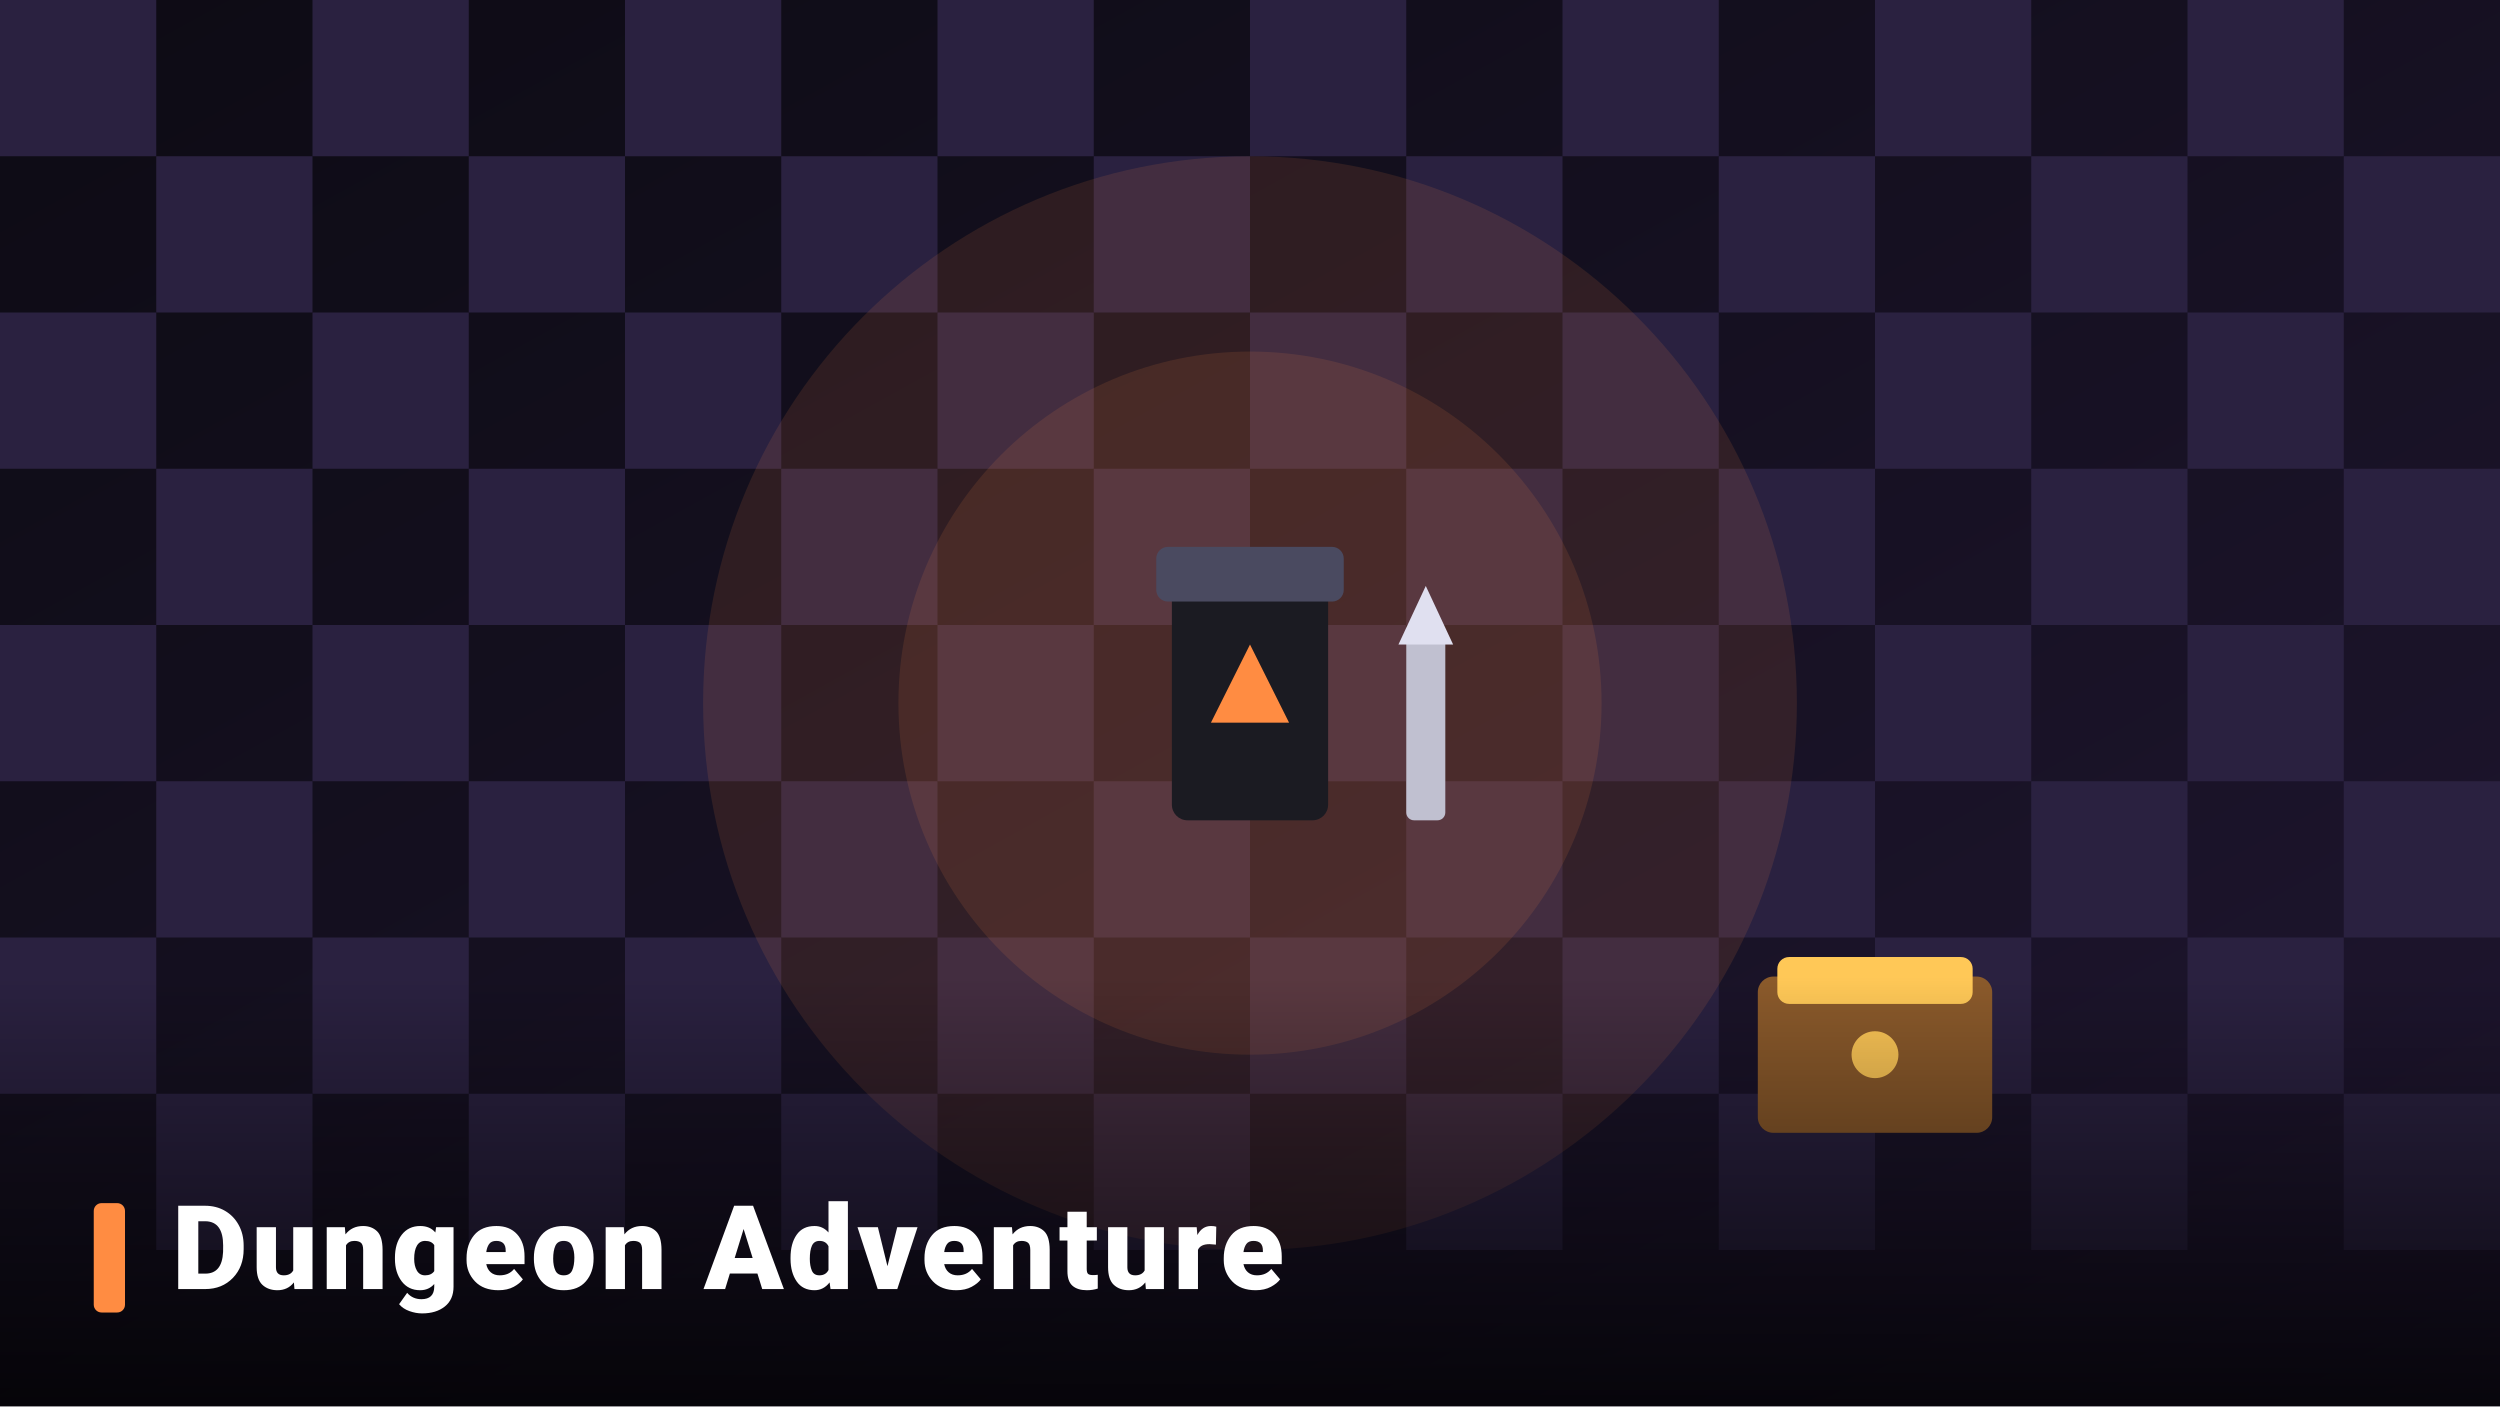
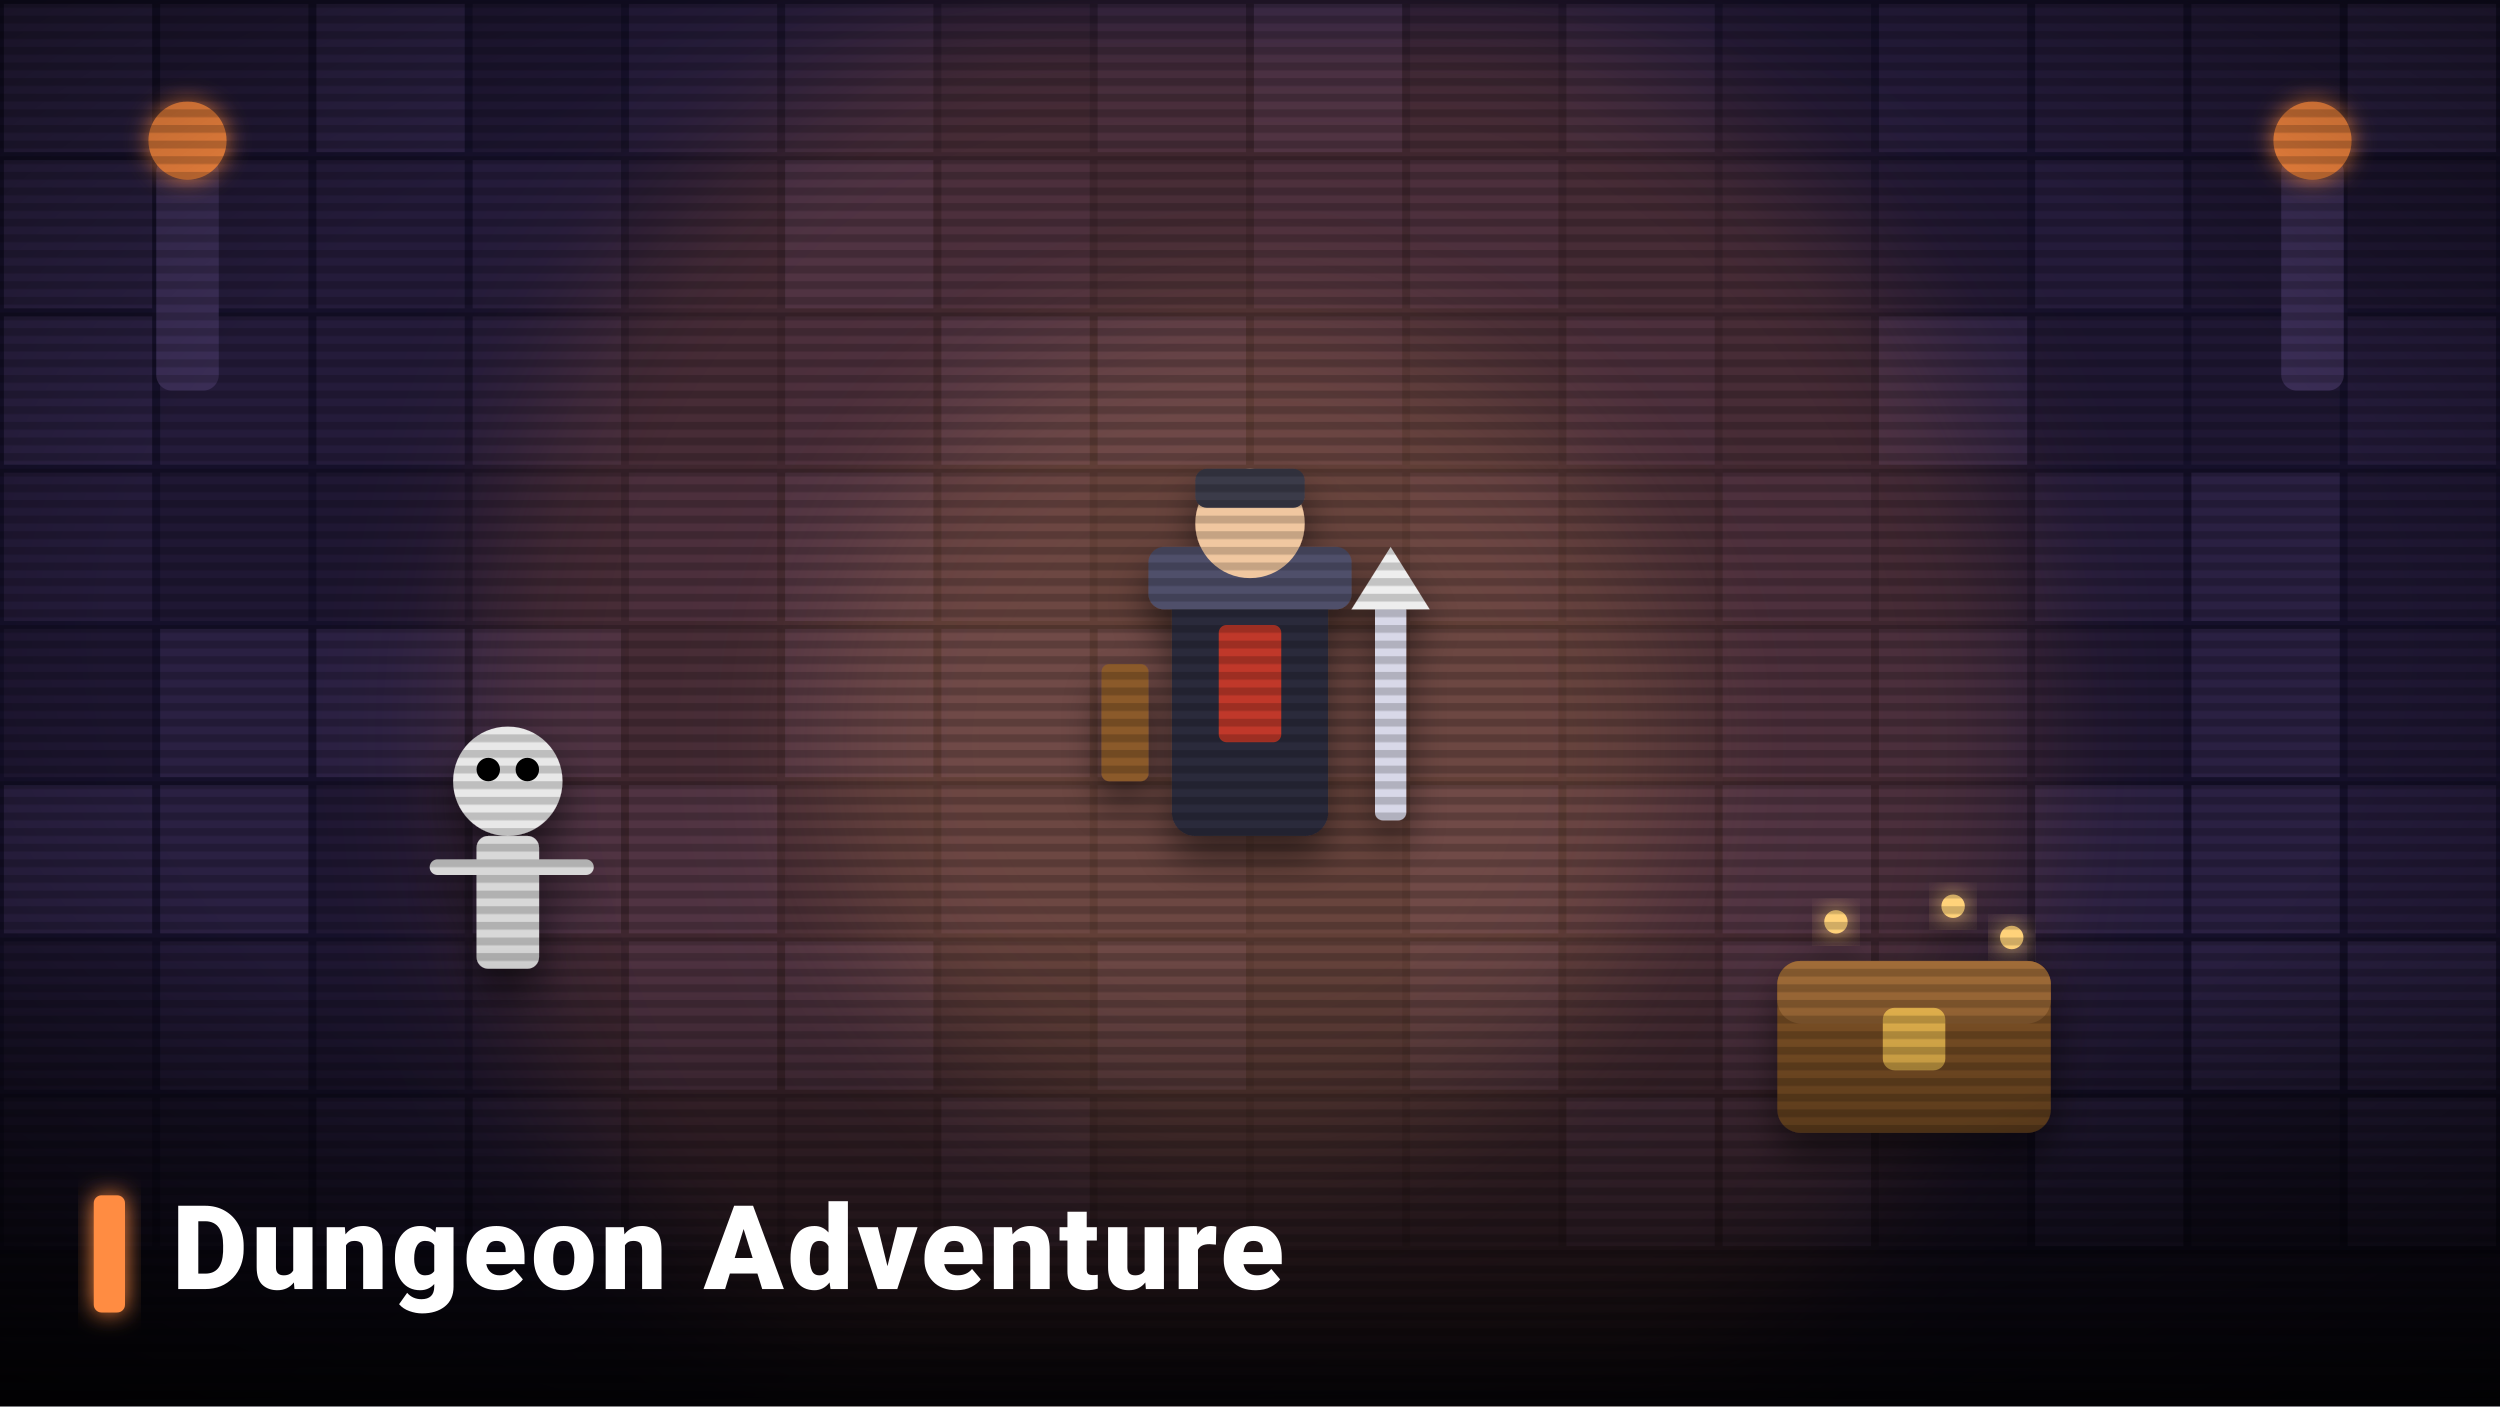
<svg xmlns="http://www.w3.org/2000/svg" viewBox="0 0 640 360" width="640" height="360" role="img" aria-label="Dungeon Adventure">
  <defs>
    <linearGradient id="bg" x1="0" y1="0" x2="1" y2="1">
-       <stop offset="0" stop-color="#0d0b14" />
-       <stop offset="1" stop-color="#1f1630" />
+       <stop offset="0" stop-color="#120d1f" />
+       <stop offset="1" stop-color="#1f1733" />
    </linearGradient>
    <linearGradient id="fade" x1="0" y1="0" x2="0" y2="1">
      <stop offset="0" stop-color="#000" stop-opacity="0" />
-       <stop offset="1" stop-color="#000" stop-opacity=".75" />
+       <stop offset="1" stop-color="#000" stop-opacity=".85" />
    </linearGradient>
+     <radialGradient id="vig" cx=".5" cy=".45" r=".75">
+       <stop offset=".6" stop-color="#000" stop-opacity="0" />
+       <stop offset="1" stop-color="#000" stop-opacity=".55" />
+     </radialGradient>
+     <pattern id="scan" width="4" height="4" patternUnits="userSpaceOnUse">
+       <rect width="4" height="2" fill="#000" />
+     </pattern>
+     <filter id="glow" x="-50%" y="-50%" width="200%" height="200%">
+       <feGaussianBlur stdDeviation="3" result="b" />
+       <feMerge>
+         <feMergeNode in="b" />
+         <feMergeNode in="SourceGraphic" />
+       </feMerge>
+     </filter>
+     <filter id="soft" x="-50%" y="-50%" width="200%" height="200%">
+       <feGaussianBlur stdDeviation="18" />
+     </filter>
+     <filter id="shadow" x="-20%" y="-20%" width="140%" height="140%">
+       <feDropShadow dx="0" dy="6" stdDeviation="5" flood-color="#000" flood-opacity=".5" />
+     </filter>
  </defs>
  <rect width="640" height="360" fill="url(#bg)" />
-   <rect x="0" y="0" width="40" height="40" fill="#2a2140" rx="0" opacity="1" />
-   <rect x="0" y="80" width="40" height="40" fill="#2a2140" rx="0" opacity="1" />
-   <rect x="0" y="160" width="40" height="40" fill="#2a2140" rx="0" opacity="1" />
-   <rect x="0" y="240" width="40" height="40" fill="#2a2140" rx="0" opacity="1" />
-   <rect x="80" y="0" width="40" height="40" fill="#2a2140" rx="0" opacity="1" />
-   <rect x="80" y="80" width="40" height="40" fill="#2a2140" rx="0" opacity="1" />
-   <rect x="80" y="160" width="40" height="40" fill="#2a2140" rx="0" opacity="1" />
-   <rect x="80" y="240" width="40" height="40" fill="#2a2140" rx="0" opacity="1" />
-   <rect x="160" y="0" width="40" height="40" fill="#2a2140" rx="0" opacity="1" />
-   <rect x="160" y="80" width="40" height="40" fill="#2a2140" rx="0" opacity="1" />
-   <rect x="160" y="160" width="40" height="40" fill="#2a2140" rx="0" opacity="1" />
-   <rect x="160" y="240" width="40" height="40" fill="#2a2140" rx="0" opacity="1" />
-   <rect x="240" y="0" width="40" height="40" fill="#2a2140" rx="0" opacity="1" />
-   <rect x="240" y="80" width="40" height="40" fill="#2a2140" rx="0" opacity="1" />
-   <rect x="240" y="160" width="40" height="40" fill="#2a2140" rx="0" opacity="1" />
-   <rect x="240" y="240" width="40" height="40" fill="#2a2140" rx="0" opacity="1" />
-   <rect x="320" y="0" width="40" height="40" fill="#2a2140" rx="0" opacity="1" />
-   <rect x="320" y="80" width="40" height="40" fill="#2a2140" rx="0" opacity="1" />
-   <rect x="320" y="160" width="40" height="40" fill="#2a2140" rx="0" opacity="1" />
-   <rect x="320" y="240" width="40" height="40" fill="#2a2140" rx="0" opacity="1" />
-   <rect x="400" y="0" width="40" height="40" fill="#2a2140" rx="0" opacity="1" />
-   <rect x="400" y="80" width="40" height="40" fill="#2a2140" rx="0" opacity="1" />
-   <rect x="400" y="160" width="40" height="40" fill="#2a2140" rx="0" opacity="1" />
-   <rect x="400" y="240" width="40" height="40" fill="#2a2140" rx="0" opacity="1" />
-   <rect x="480" y="0" width="40" height="40" fill="#2a2140" rx="0" opacity="1" />
-   <rect x="480" y="80" width="40" height="40" fill="#2a2140" rx="0" opacity="1" />
-   <rect x="480" y="160" width="40" height="40" fill="#2a2140" rx="0" opacity="1" />
-   <rect x="480" y="240" width="40" height="40" fill="#2a2140" rx="0" opacity="1" />
-   <rect x="560" y="0" width="40" height="40" fill="#2a2140" rx="0" opacity="1" />
-   <rect x="560" y="80" width="40" height="40" fill="#2a2140" rx="0" opacity="1" />
-   <rect x="560" y="160" width="40" height="40" fill="#2a2140" rx="0" opacity="1" />
-   <rect x="560" y="240" width="40" height="40" fill="#2a2140" rx="0" opacity="1" />
-   <rect x="40" y="40" width="40" height="40" fill="#2a2140" rx="0" opacity="1" />
-   <rect x="40" y="120" width="40" height="40" fill="#2a2140" rx="0" opacity="1" />
-   <rect x="40" y="200" width="40" height="40" fill="#2a2140" rx="0" opacity="1" />
-   <rect x="40" y="280" width="40" height="40" fill="#2a2140" rx="0" opacity="1" />
-   <rect x="120" y="40" width="40" height="40" fill="#2a2140" rx="0" opacity="1" />
-   <rect x="120" y="120" width="40" height="40" fill="#2a2140" rx="0" opacity="1" />
-   <rect x="120" y="200" width="40" height="40" fill="#2a2140" rx="0" opacity="1" />
-   <rect x="120" y="280" width="40" height="40" fill="#2a2140" rx="0" opacity="1" />
-   <rect x="200" y="40" width="40" height="40" fill="#2a2140" rx="0" opacity="1" />
-   <rect x="200" y="120" width="40" height="40" fill="#2a2140" rx="0" opacity="1" />
-   <rect x="200" y="200" width="40" height="40" fill="#2a2140" rx="0" opacity="1" />
-   <rect x="200" y="280" width="40" height="40" fill="#2a2140" rx="0" opacity="1" />
-   <rect x="280" y="40" width="40" height="40" fill="#2a2140" rx="0" opacity="1" />
-   <rect x="280" y="120" width="40" height="40" fill="#2a2140" rx="0" opacity="1" />
-   <rect x="280" y="200" width="40" height="40" fill="#2a2140" rx="0" opacity="1" />
-   <rect x="280" y="280" width="40" height="40" fill="#2a2140" rx="0" opacity="1" />
-   <rect x="360" y="40" width="40" height="40" fill="#2a2140" rx="0" opacity="1" />
-   <rect x="360" y="120" width="40" height="40" fill="#2a2140" rx="0" opacity="1" />
-   <rect x="360" y="200" width="40" height="40" fill="#2a2140" rx="0" opacity="1" />
-   <rect x="360" y="280" width="40" height="40" fill="#2a2140" rx="0" opacity="1" />
-   <rect x="440" y="40" width="40" height="40" fill="#2a2140" rx="0" opacity="1" />
-   <rect x="440" y="120" width="40" height="40" fill="#2a2140" rx="0" opacity="1" />
-   <rect x="440" y="200" width="40" height="40" fill="#2a2140" rx="0" opacity="1" />
-   <rect x="440" y="280" width="40" height="40" fill="#2a2140" rx="0" opacity="1" />
-   <rect x="520" y="40" width="40" height="40" fill="#2a2140" rx="0" opacity="1" />
-   <rect x="520" y="120" width="40" height="40" fill="#2a2140" rx="0" opacity="1" />
-   <rect x="520" y="200" width="40" height="40" fill="#2a2140" rx="0" opacity="1" />
-   <rect x="520" y="280" width="40" height="40" fill="#2a2140" rx="0" opacity="1" />
-   <rect x="600" y="40" width="40" height="40" fill="#2a2140" rx="0" opacity="1" />
-   <rect x="600" y="120" width="40" height="40" fill="#2a2140" rx="0" opacity="1" />
-   <rect x="600" y="200" width="40" height="40" fill="#2a2140" rx="0" opacity="1" />
-   <rect x="600" y="280" width="40" height="40" fill="#2a2140" rx="0" opacity="1" />
-   <circle cx="320" cy="180" r="140" fill="#ff8c42" opacity="0.12" />
-   <circle cx="320" cy="180" r="90" fill="#ff8c42" opacity="0.12" />
-   <rect x="300" y="150" width="40" height="60" fill="#1b1b22" rx="4" opacity="1" />
-   <rect x="296" y="140" width="48" height="14" fill="#4a4a60" rx="3" opacity="1" />
-   <polygon points="320,165 330,185 310,185" fill="#ff8c42" opacity="1" />
-   <rect x="360" y="160" width="10" height="50" fill="#c0c0d0" rx="2" opacity="1" />
-   <polygon points="365,150 372,165 358,165" fill="#e0e0f0" opacity="1" />
-   <rect x="450" y="250" width="60" height="40" fill="#8b5a2b" rx="4" opacity="1" />
-   <rect x="455" y="245" width="50" height="12" fill="#ffc857" rx="3" opacity="1" />
-   <circle cx="480" cy="270" r="6" fill="#ffc857" opacity="1" />
-   <rect x="0" y="250" width="640" height="110" fill="url(#fade)" />
-   <rect x="24" y="308" width="8" height="28" fill="#ff8c42" rx="2" />
+   <rect x="0" y="0" width="40" height="40" fill="#2a2042" rx="0" opacity="1" />
+   <rect x="0" y="0" width="40" height="40" fill="none" rx="0" opacity="1" stroke="#15102a" stroke-width="2" />
+   <rect x="40" y="0" width="40" height="40" fill="#241b3a" rx="0" opacity="1" />
+   <rect x="40" y="0" width="40" height="40" fill="none" rx="0" opacity="1" stroke="#15102a" stroke-width="2" />
+   <rect x="80" y="0" width="40" height="40" fill="#2a2042" rx="0" opacity="1" />
+   <rect x="80" y="0" width="40" height="40" fill="none" rx="0" opacity="1" stroke="#15102a" stroke-width="2" />
+   <rect x="120" y="0" width="40" height="40" fill="#1f1733" rx="0" opacity="1" />
+   <rect x="120" y="0" width="40" height="40" fill="none" rx="0" opacity="1" stroke="#15102a" stroke-width="2" />
+   <rect x="160" y="0" width="40" height="40" fill="#241b3a" rx="0" opacity="1" />
+   <rect x="160" y="0" width="40" height="40" fill="none" rx="0" opacity="1" stroke="#15102a" stroke-width="2" />
+   <rect x="200" y="0" width="40" height="40" fill="#241b3a" rx="0" opacity="1" />
+   <rect x="200" y="0" width="40" height="40" fill="none" rx="0" opacity="1" stroke="#15102a" stroke-width="2" />
+   <rect x="240" y="0" width="40" height="40" fill="#1f1733" rx="0" opacity="1" />
+   <rect x="240" y="0" width="40" height="40" fill="none" rx="0" opacity="1" stroke="#15102a" stroke-width="2" />
+   <rect x="280" y="0" width="40" height="40" fill="#241b3a" rx="0" opacity="1" />
+   <rect x="280" y="0" width="40" height="40" fill="none" rx="0" opacity="1" stroke="#15102a" stroke-width="2" />
+   <rect x="320" y="0" width="40" height="40" fill="#2a2042" rx="0" opacity="1" />
+   <rect x="320" y="0" width="40" height="40" fill="none" rx="0" opacity="1" stroke="#15102a" stroke-width="2" />
+   <rect x="360" y="0" width="40" height="40" fill="#1f1733" rx="0" opacity="1" />
+   <rect x="360" y="0" width="40" height="40" fill="none" rx="0" opacity="1" stroke="#15102a" stroke-width="2" />
+   <rect x="400" y="0" width="40" height="40" fill="#241b3a" rx="0" opacity="1" />
+   <rect x="400" y="0" width="40" height="40" fill="none" rx="0" opacity="1" stroke="#15102a" stroke-width="2" />
+   <rect x="440" y="0" width="40" height="40" fill="#1f1733" rx="0" opacity="1" />
+   <rect x="440" y="0" width="40" height="40" fill="none" rx="0" opacity="1" stroke="#15102a" stroke-width="2" />
+   <rect x="480" y="0" width="40" height="40" fill="#241b3a" rx="0" opacity="1" />
+   <rect x="480" y="0" width="40" height="40" fill="none" rx="0" opacity="1" stroke="#15102a" stroke-width="2" />
+   <rect x="520" y="0" width="40" height="40" fill="#241b3a" rx="0" opacity="1" />
+   <rect x="520" y="0" width="40" height="40" fill="none" rx="0" opacity="1" stroke="#15102a" stroke-width="2" />
+   <rect x="560" y="0" width="40" height="40" fill="#241b3a" rx="0" opacity="1" />
+   <rect x="560" y="0" width="40" height="40" fill="none" rx="0" opacity="1" stroke="#15102a" stroke-width="2" />
+   <rect x="600" y="0" width="40" height="40" fill="#2a2042" rx="0" opacity="1" />
+   <rect x="600" y="0" width="40" height="40" fill="none" rx="0" opacity="1" stroke="#15102a" stroke-width="2" />
+   <rect x="0" y="40" width="40" height="40" fill="#2a2042" rx="0" opacity="1" />
+   <rect x="0" y="40" width="40" height="40" fill="none" rx="0" opacity="1" stroke="#15102a" stroke-width="2" />
+   <rect x="40" y="40" width="40" height="40" fill="#241b3a" rx="0" opacity="1" />
+   <rect x="40" y="40" width="40" height="40" fill="none" rx="0" opacity="1" stroke="#15102a" stroke-width="2" />
+   <rect x="80" y="40" width="40" height="40" fill="#241b3a" rx="0" opacity="1" />
+   <rect x="80" y="40" width="40" height="40" fill="none" rx="0" opacity="1" stroke="#15102a" stroke-width="2" />
+   <rect x="120" y="40" width="40" height="40" fill="#241b3a" rx="0" opacity="1" />
+   <rect x="120" y="40" width="40" height="40" fill="none" rx="0" opacity="1" stroke="#15102a" stroke-width="2" />
+   <rect x="160" y="40" width="40" height="40" fill="#1f1733" rx="0" opacity="1" />
+   <rect x="160" y="40" width="40" height="40" fill="none" rx="0" opacity="1" stroke="#15102a" stroke-width="2" />
+   <rect x="200" y="40" width="40" height="40" fill="#2a2042" rx="0" opacity="1" />
+   <rect x="200" y="40" width="40" height="40" fill="none" rx="0" opacity="1" stroke="#15102a" stroke-width="2" />
+   <rect x="240" y="40" width="40" height="40" fill="#241b3a" rx="0" opacity="1" />
+   <rect x="240" y="40" width="40" height="40" fill="none" rx="0" opacity="1" stroke="#15102a" stroke-width="2" />
+   <rect x="280" y="40" width="40" height="40" fill="#1f1733" rx="0" opacity="1" />
+   <rect x="280" y="40" width="40" height="40" fill="none" rx="0" opacity="1" stroke="#15102a" stroke-width="2" />
+   <rect x="320" y="40" width="40" height="40" fill="#241b3a" rx="0" opacity="1" />
+   <rect x="320" y="40" width="40" height="40" fill="none" rx="0" opacity="1" stroke="#15102a" stroke-width="2" />
+   <rect x="360" y="40" width="40" height="40" fill="#241b3a" rx="0" opacity="1" />
+   <rect x="360" y="40" width="40" height="40" fill="none" rx="0" opacity="1" stroke="#15102a" stroke-width="2" />
+   <rect x="400" y="40" width="40" height="40" fill="#1f1733" rx="0" opacity="1" />
+   <rect x="400" y="40" width="40" height="40" fill="none" rx="0" opacity="1" stroke="#15102a" stroke-width="2" />
+   <rect x="440" y="40" width="40" height="40" fill="#1f1733" rx="0" opacity="1" />
+   <rect x="440" y="40" width="40" height="40" fill="none" rx="0" opacity="1" stroke="#15102a" stroke-width="2" />
+   <rect x="480" y="40" width="40" height="40" fill="#1f1733" rx="0" opacity="1" />
+   <rect x="480" y="40" width="40" height="40" fill="none" rx="0" opacity="1" stroke="#15102a" stroke-width="2" />
+   <rect x="520" y="40" width="40" height="40" fill="#241b3a" rx="0" opacity="1" />
+   <rect x="520" y="40" width="40" height="40" fill="none" rx="0" opacity="1" stroke="#15102a" stroke-width="2" />
+   <rect x="560" y="40" width="40" height="40" fill="#1f1733" rx="0" opacity="1" />
+   <rect x="560" y="40" width="40" height="40" fill="none" rx="0" opacity="1" stroke="#15102a" stroke-width="2" />
+   <rect x="600" y="40" width="40" height="40" fill="#1f1733" rx="0" opacity="1" />
+   <rect x="600" y="40" width="40" height="40" fill="none" rx="0" opacity="1" stroke="#15102a" stroke-width="2" />
+   <rect x="0" y="80" width="40" height="40" fill="#2a2042" rx="0" opacity="1" />
+   <rect x="0" y="80" width="40" height="40" fill="none" rx="0" opacity="1" stroke="#15102a" stroke-width="2" />
+   <rect x="40" y="80" width="40" height="40" fill="#241b3a" rx="0" opacity="1" />
+   <rect x="40" y="80" width="40" height="40" fill="none" rx="0" opacity="1" stroke="#15102a" stroke-width="2" />
+   <rect x="80" y="80" width="40" height="40" fill="#241b3a" rx="0" opacity="1" />
+   <rect x="80" y="80" width="40" height="40" fill="none" rx="0" opacity="1" stroke="#15102a" stroke-width="2" />
+   <rect x="120" y="80" width="40" height="40" fill="#241b3a" rx="0" opacity="1" />
+   <rect x="120" y="80" width="40" height="40" fill="none" rx="0" opacity="1" stroke="#15102a" stroke-width="2" />
+   <rect x="160" y="80" width="40" height="40" fill="#1f1733" rx="0" opacity="1" />
+   <rect x="160" y="80" width="40" height="40" fill="none" rx="0" opacity="1" stroke="#15102a" stroke-width="2" />
+   <rect x="200" y="80" width="40" height="40" fill="#241b3a" rx="0" opacity="1" />
+   <rect x="200" y="80" width="40" height="40" fill="none" rx="0" opacity="1" stroke="#15102a" stroke-width="2" />
+   <rect x="240" y="80" width="40" height="40" fill="#2a2042" rx="0" opacity="1" />
+   <rect x="240" y="80" width="40" height="40" fill="none" rx="0" opacity="1" stroke="#15102a" stroke-width="2" />
+   <rect x="280" y="80" width="40" height="40" fill="#2a2042" rx="0" opacity="1" />
+   <rect x="280" y="80" width="40" height="40" fill="none" rx="0" opacity="1" stroke="#15102a" stroke-width="2" />
+   <rect x="320" y="80" width="40" height="40" fill="#241b3a" rx="0" opacity="1" />
+   <rect x="320" y="80" width="40" height="40" fill="none" rx="0" opacity="1" stroke="#15102a" stroke-width="2" />
+   <rect x="360" y="80" width="40" height="40" fill="#1f1733" rx="0" opacity="1" />
+   <rect x="360" y="80" width="40" height="40" fill="none" rx="0" opacity="1" stroke="#15102a" stroke-width="2" />
+   <rect x="400" y="80" width="40" height="40" fill="#241b3a" rx="0" opacity="1" />
+   <rect x="400" y="80" width="40" height="40" fill="none" rx="0" opacity="1" stroke="#15102a" stroke-width="2" />
+   <rect x="440" y="80" width="40" height="40" fill="#1f1733" rx="0" opacity="1" />
+   <rect x="440" y="80" width="40" height="40" fill="none" rx="0" opacity="1" stroke="#15102a" stroke-width="2" />
+   <rect x="480" y="80" width="40" height="40" fill="#2a2042" rx="0" opacity="1" />
+   <rect x="480" y="80" width="40" height="40" fill="none" rx="0" opacity="1" stroke="#15102a" stroke-width="2" />
+   <rect x="520" y="80" width="40" height="40" fill="#1f1733" rx="0" opacity="1" />
+   <rect x="520" y="80" width="40" height="40" fill="none" rx="0" opacity="1" stroke="#15102a" stroke-width="2" />
+   <rect x="560" y="80" width="40" height="40" fill="#1f1733" rx="0" opacity="1" />
+   <rect x="560" y="80" width="40" height="40" fill="none" rx="0" opacity="1" stroke="#15102a" stroke-width="2" />
+   <rect x="600" y="80" width="40" height="40" fill="#241b3a" rx="0" opacity="1" />
+   <rect x="600" y="80" width="40" height="40" fill="none" rx="0" opacity="1" stroke="#15102a" stroke-width="2" />
+   <rect x="0" y="120" width="40" height="40" fill="#241b3a" rx="0" opacity="1" />
+   <rect x="0" y="120" width="40" height="40" fill="none" rx="0" opacity="1" stroke="#15102a" stroke-width="2" />
+   <rect x="40" y="120" width="40" height="40" fill="#1f1733" rx="0" opacity="1" />
+   <rect x="40" y="120" width="40" height="40" fill="none" rx="0" opacity="1" stroke="#15102a" stroke-width="2" />
+   <rect x="80" y="120" width="40" height="40" fill="#1f1733" rx="0" opacity="1" />
+   <rect x="80" y="120" width="40" height="40" fill="none" rx="0" opacity="1" stroke="#15102a" stroke-width="2" />
+   <rect x="120" y="120" width="40" height="40" fill="#1f1733" rx="0" opacity="1" />
+   <rect x="120" y="120" width="40" height="40" fill="none" rx="0" opacity="1" stroke="#15102a" stroke-width="2" />
+   <rect x="160" y="120" width="40" height="40" fill="#241b3a" rx="0" opacity="1" />
+   <rect x="160" y="120" width="40" height="40" fill="none" rx="0" opacity="1" stroke="#15102a" stroke-width="2" />
+   <rect x="200" y="120" width="40" height="40" fill="#2a2042" rx="0" opacity="1" />
+   <rect x="200" y="120" width="40" height="40" fill="none" rx="0" opacity="1" stroke="#15102a" stroke-width="2" />
+   <rect x="240" y="120" width="40" height="40" fill="#241b3a" rx="0" opacity="1" />
+   <rect x="240" y="120" width="40" height="40" fill="none" rx="0" opacity="1" stroke="#15102a" stroke-width="2" />
+   <rect x="280" y="120" width="40" height="40" fill="#1f1733" rx="0" opacity="1" />
+   <rect x="280" y="120" width="40" height="40" fill="none" rx="0" opacity="1" stroke="#15102a" stroke-width="2" />
+   <rect x="320" y="120" width="40" height="40" fill="#1f1733" rx="0" opacity="1" />
+   <rect x="320" y="120" width="40" height="40" fill="none" rx="0" opacity="1" stroke="#15102a" stroke-width="2" />
+   <rect x="360" y="120" width="40" height="40" fill="#241b3a" rx="0" opacity="1" />
+   <rect x="360" y="120" width="40" height="40" fill="none" rx="0" opacity="1" stroke="#15102a" stroke-width="2" />
+   <rect x="400" y="120" width="40" height="40" fill="#1f1733" rx="0" opacity="1" />
+   <rect x="400" y="120" width="40" height="40" fill="none" rx="0" opacity="1" stroke="#15102a" stroke-width="2" />
+   <rect x="440" y="120" width="40" height="40" fill="#241b3a" rx="0" opacity="1" />
+   <rect x="440" y="120" width="40" height="40" fill="none" rx="0" opacity="1" stroke="#15102a" stroke-width="2" />
+   <rect x="480" y="120" width="40" height="40" fill="#1f1733" rx="0" opacity="1" />
+   <rect x="480" y="120" width="40" height="40" fill="none" rx="0" opacity="1" stroke="#15102a" stroke-width="2" />
+   <rect x="520" y="120" width="40" height="40" fill="#241b3a" rx="0" opacity="1" />
+   <rect x="520" y="120" width="40" height="40" fill="none" rx="0" opacity="1" stroke="#15102a" stroke-width="2" />
+   <rect x="560" y="120" width="40" height="40" fill="#2a2042" rx="0" opacity="1" />
+   <rect x="560" y="120" width="40" height="40" fill="none" rx="0" opacity="1" stroke="#15102a" stroke-width="2" />
+   <rect x="600" y="120" width="40" height="40" fill="#1f1733" rx="0" opacity="1" />
+   <rect x="600" y="120" width="40" height="40" fill="none" rx="0" opacity="1" stroke="#15102a" stroke-width="2" />
+   <rect x="0" y="160" width="40" height="40" fill="#1f1733" rx="0" opacity="1" />
+   <rect x="0" y="160" width="40" height="40" fill="none" rx="0" opacity="1" stroke="#15102a" stroke-width="2" />
+   <rect x="40" y="160" width="40" height="40" fill="#2a2042" rx="0" opacity="1" />
+   <rect x="40" y="160" width="40" height="40" fill="none" rx="0" opacity="1" stroke="#15102a" stroke-width="2" />
+   <rect x="80" y="160" width="40" height="40" fill="#2a2042" rx="0" opacity="1" />
+   <rect x="80" y="160" width="40" height="40" fill="none" rx="0" opacity="1" stroke="#15102a" stroke-width="2" />
+   <rect x="120" y="160" width="40" height="40" fill="#2a2042" rx="0" opacity="1" />
+   <rect x="120" y="160" width="40" height="40" fill="none" rx="0" opacity="1" stroke="#15102a" stroke-width="2" />
+   <rect x="160" y="160" width="40" height="40" fill="#1f1733" rx="0" opacity="1" />
+   <rect x="160" y="160" width="40" height="40" fill="none" rx="0" opacity="1" stroke="#15102a" stroke-width="2" />
+   <rect x="200" y="160" width="40" height="40" fill="#2a2042" rx="0" opacity="1" />
+   <rect x="200" y="160" width="40" height="40" fill="none" rx="0" opacity="1" stroke="#15102a" stroke-width="2" />
+   <rect x="240" y="160" width="40" height="40" fill="#2a2042" rx="0" opacity="1" />
+   <rect x="240" y="160" width="40" height="40" fill="none" rx="0" opacity="1" stroke="#15102a" stroke-width="2" />
+   <rect x="280" y="160" width="40" height="40" fill="#2a2042" rx="0" opacity="1" />
+   <rect x="280" y="160" width="40" height="40" fill="none" rx="0" opacity="1" stroke="#15102a" stroke-width="2" />
+   <rect x="320" y="160" width="40" height="40" fill="#241b3a" rx="0" opacity="1" />
+   <rect x="320" y="160" width="40" height="40" fill="none" rx="0" opacity="1" stroke="#15102a" stroke-width="2" />
+   <rect x="360" y="160" width="40" height="40" fill="#241b3a" rx="0" opacity="1" />
+   <rect x="360" y="160" width="40" height="40" fill="none" rx="0" opacity="1" stroke="#15102a" stroke-width="2" />
+   <rect x="400" y="160" width="40" height="40" fill="#1f1733" rx="0" opacity="1" />
+   <rect x="400" y="160" width="40" height="40" fill="none" rx="0" opacity="1" stroke="#15102a" stroke-width="2" />
+   <rect x="440" y="160" width="40" height="40" fill="#241b3a" rx="0" opacity="1" />
+   <rect x="440" y="160" width="40" height="40" fill="none" rx="0" opacity="1" stroke="#15102a" stroke-width="2" />
+   <rect x="480" y="160" width="40" height="40" fill="#241b3a" rx="0" opacity="1" />
+   <rect x="480" y="160" width="40" height="40" fill="none" rx="0" opacity="1" stroke="#15102a" stroke-width="2" />
+   <rect x="520" y="160" width="40" height="40" fill="#1f1733" rx="0" opacity="1" />
+   <rect x="520" y="160" width="40" height="40" fill="none" rx="0" opacity="1" stroke="#15102a" stroke-width="2" />
+   <rect x="560" y="160" width="40" height="40" fill="#2a2042" rx="0" opacity="1" />
+   <rect x="560" y="160" width="40" height="40" fill="none" rx="0" opacity="1" stroke="#15102a" stroke-width="2" />
+   <rect x="600" y="160" width="40" height="40" fill="#1f1733" rx="0" opacity="1" />
+   <rect x="600" y="160" width="40" height="40" fill="none" rx="0" opacity="1" stroke="#15102a" stroke-width="2" />
+   <rect x="0" y="200" width="40" height="40" fill="#2a2042" rx="0" opacity="1" />
+   <rect x="0" y="200" width="40" height="40" fill="none" rx="0" opacity="1" stroke="#15102a" stroke-width="2" />
+   <rect x="40" y="200" width="40" height="40" fill="#2a2042" rx="0" opacity="1" />
+   <rect x="40" y="200" width="40" height="40" fill="none" rx="0" opacity="1" stroke="#15102a" stroke-width="2" />
+   <rect x="80" y="200" width="40" height="40" fill="#1f1733" rx="0" opacity="1" />
+   <rect x="80" y="200" width="40" height="40" fill="none" rx="0" opacity="1" stroke="#15102a" stroke-width="2" />
+   <rect x="120" y="200" width="40" height="40" fill="#2a2042" rx="0" opacity="1" />
+   <rect x="120" y="200" width="40" height="40" fill="none" rx="0" opacity="1" stroke="#15102a" stroke-width="2" />
+   <rect x="160" y="200" width="40" height="40" fill="#2a2042" rx="0" opacity="1" />
+   <rect x="160" y="200" width="40" height="40" fill="none" rx="0" opacity="1" stroke="#15102a" stroke-width="2" />
+   <rect x="200" y="200" width="40" height="40" fill="#1f1733" rx="0" opacity="1" />
+   <rect x="200" y="200" width="40" height="40" fill="none" rx="0" opacity="1" stroke="#15102a" stroke-width="2" />
+   <rect x="240" y="200" width="40" height="40" fill="#241b3a" rx="0" opacity="1" />
+   <rect x="240" y="200" width="40" height="40" fill="none" rx="0" opacity="1" stroke="#15102a" stroke-width="2" />
+   <rect x="280" y="200" width="40" height="40" fill="#241b3a" rx="0" opacity="1" />
+   <rect x="280" y="200" width="40" height="40" fill="none" rx="0" opacity="1" stroke="#15102a" stroke-width="2" />
+   <rect x="320" y="200" width="40" height="40" fill="#1f1733" rx="0" opacity="1" />
+   <rect x="320" y="200" width="40" height="40" fill="none" rx="0" opacity="1" stroke="#15102a" stroke-width="2" />
+   <rect x="360" y="200" width="40" height="40" fill="#2a2042" rx="0" opacity="1" />
+   <rect x="360" y="200" width="40" height="40" fill="none" rx="0" opacity="1" stroke="#15102a" stroke-width="2" />
+   <rect x="400" y="200" width="40" height="40" fill="#241b3a" rx="0" opacity="1" />
+   <rect x="400" y="200" width="40" height="40" fill="none" rx="0" opacity="1" stroke="#15102a" stroke-width="2" />
+   <rect x="440" y="200" width="40" height="40" fill="#2a2042" rx="0" opacity="1" />
+   <rect x="440" y="200" width="40" height="40" fill="none" rx="0" opacity="1" stroke="#15102a" stroke-width="2" />
+   <rect x="480" y="200" width="40" height="40" fill="#241b3a" rx="0" opacity="1" />
+   <rect x="480" y="200" width="40" height="40" fill="none" rx="0" opacity="1" stroke="#15102a" stroke-width="2" />
+   <rect x="520" y="200" width="40" height="40" fill="#2a2042" rx="0" opacity="1" />
+   <rect x="520" y="200" width="40" height="40" fill="none" rx="0" opacity="1" stroke="#15102a" stroke-width="2" />
+   <rect x="560" y="200" width="40" height="40" fill="#2a2042" rx="0" opacity="1" />
+   <rect x="560" y="200" width="40" height="40" fill="none" rx="0" opacity="1" stroke="#15102a" stroke-width="2" />
+   <rect x="600" y="200" width="40" height="40" fill="#241b3a" rx="0" opacity="1" />
+   <rect x="600" y="200" width="40" height="40" fill="none" rx="0" opacity="1" stroke="#15102a" stroke-width="2" />
+   <rect x="0" y="240" width="40" height="40" fill="#1f1733" rx="0" opacity="1" />
+   <rect x="0" y="240" width="40" height="40" fill="none" rx="0" opacity="1" stroke="#15102a" stroke-width="2" />
+   <rect x="40" y="240" width="40" height="40" fill="#241b3a" rx="0" opacity="1" />
+   <rect x="40" y="240" width="40" height="40" fill="none" rx="0" opacity="1" stroke="#15102a" stroke-width="2" />
+   <rect x="80" y="240" width="40" height="40" fill="#1f1733" rx="0" opacity="1" />
+   <rect x="80" y="240" width="40" height="40" fill="none" rx="0" opacity="1" stroke="#15102a" stroke-width="2" />
+   <rect x="120" y="240" width="40" height="40" fill="#1f1733" rx="0" opacity="1" />
+   <rect x="120" y="240" width="40" height="40" fill="none" rx="0" opacity="1" stroke="#15102a" stroke-width="2" />
+   <rect x="160" y="240" width="40" height="40" fill="#2a2042" rx="0" opacity="1" />
+   <rect x="160" y="240" width="40" height="40" fill="none" rx="0" opacity="1" stroke="#15102a" stroke-width="2" />
+   <rect x="200" y="240" width="40" height="40" fill="#2a2042" rx="0" opacity="1" />
+   <rect x="200" y="240" width="40" height="40" fill="none" rx="0" opacity="1" stroke="#15102a" stroke-width="2" />
+   <rect x="240" y="240" width="40" height="40" fill="#1f1733" rx="0" opacity="1" />
+   <rect x="240" y="240" width="40" height="40" fill="none" rx="0" opacity="1" stroke="#15102a" stroke-width="2" />
+   <rect x="280" y="240" width="40" height="40" fill="#2a2042" rx="0" opacity="1" />
+   <rect x="280" y="240" width="40" height="40" fill="none" rx="0" opacity="1" stroke="#15102a" stroke-width="2" />
+   <rect x="320" y="240" width="40" height="40" fill="#1f1733" rx="0" opacity="1" />
+   <rect x="320" y="240" width="40" height="40" fill="none" rx="0" opacity="1" stroke="#15102a" stroke-width="2" />
+   <rect x="360" y="240" width="40" height="40" fill="#2a2042" rx="0" opacity="1" />
+   <rect x="360" y="240" width="40" height="40" fill="none" rx="0" opacity="1" stroke="#15102a" stroke-width="2" />
+   <rect x="400" y="240" width="40" height="40" fill="#1f1733" rx="0" opacity="1" />
+   <rect x="400" y="240" width="40" height="40" fill="none" rx="0" opacity="1" stroke="#15102a" stroke-width="2" />
+   <rect x="440" y="240" width="40" height="40" fill="#2a2042" rx="0" opacity="1" />
+   <rect x="440" y="240" width="40" height="40" fill="none" rx="0" opacity="1" stroke="#15102a" stroke-width="2" />
+   <rect x="480" y="240" width="40" height="40" fill="#241b3a" rx="0" opacity="1" />
+   <rect x="480" y="240" width="40" height="40" fill="none" rx="0" opacity="1" stroke="#15102a" stroke-width="2" />
+   <rect x="520" y="240" width="40" height="40" fill="#241b3a" rx="0" opacity="1" />
+   <rect x="520" y="240" width="40" height="40" fill="none" rx="0" opacity="1" stroke="#15102a" stroke-width="2" />
+   <rect x="560" y="240" width="40" height="40" fill="#2a2042" rx="0" opacity="1" />
+   <rect x="560" y="240" width="40" height="40" fill="none" rx="0" opacity="1" stroke="#15102a" stroke-width="2" />
+   <rect x="600" y="240" width="40" height="40" fill="#2a2042" rx="0" opacity="1" />
+   <rect x="600" y="240" width="40" height="40" fill="none" rx="0" opacity="1" stroke="#15102a" stroke-width="2" />
+   <rect x="0" y="280" width="40" height="40" fill="#1f1733" rx="0" opacity="1" />
+   <rect x="0" y="280" width="40" height="40" fill="none" rx="0" opacity="1" stroke="#15102a" stroke-width="2" />
+   <rect x="40" y="280" width="40" height="40" fill="#1f1733" rx="0" opacity="1" />
+   <rect x="40" y="280" width="40" height="40" fill="none" rx="0" opacity="1" stroke="#15102a" stroke-width="2" />
+   <rect x="80" y="280" width="40" height="40" fill="#241b3a" rx="0" opacity="1" />
+   <rect x="80" y="280" width="40" height="40" fill="none" rx="0" opacity="1" stroke="#15102a" stroke-width="2" />
+   <rect x="120" y="280" width="40" height="40" fill="#241b3a" rx="0" opacity="1" />
+   <rect x="120" y="280" width="40" height="40" fill="none" rx="0" opacity="1" stroke="#15102a" stroke-width="2" />
+   <rect x="160" y="280" width="40" height="40" fill="#1f1733" rx="0" opacity="1" />
+   <rect x="160" y="280" width="40" height="40" fill="none" rx="0" opacity="1" stroke="#15102a" stroke-width="2" />
+   <rect x="200" y="280" width="40" height="40" fill="#1f1733" rx="0" opacity="1" />
+   <rect x="200" y="280" width="40" height="40" fill="none" rx="0" opacity="1" stroke="#15102a" stroke-width="2" />
+   <rect x="240" y="280" width="40" height="40" fill="#2a2042" rx="0" opacity="1" />
+   <rect x="240" y="280" width="40" height="40" fill="none" rx="0" opacity="1" stroke="#15102a" stroke-width="2" />
+   <rect x="280" y="280" width="40" height="40" fill="#1f1733" rx="0" opacity="1" />
+   <rect x="280" y="280" width="40" height="40" fill="none" rx="0" opacity="1" stroke="#15102a" stroke-width="2" />
+   <rect x="320" y="280" width="40" height="40" fill="#1f1733" rx="0" opacity="1" />
+   <rect x="320" y="280" width="40" height="40" fill="none" rx="0" opacity="1" stroke="#15102a" stroke-width="2" />
+   <rect x="360" y="280" width="40" height="40" fill="#1f1733" rx="0" opacity="1" />
+   <rect x="360" y="280" width="40" height="40" fill="none" rx="0" opacity="1" stroke="#15102a" stroke-width="2" />
+   <rect x="400" y="280" width="40" height="40" fill="#2a2042" rx="0" opacity="1" />
+   <rect x="400" y="280" width="40" height="40" fill="none" rx="0" opacity="1" stroke="#15102a" stroke-width="2" />
+   <rect x="440" y="280" width="40" height="40" fill="#2a2042" rx="0" opacity="1" />
+   <rect x="440" y="280" width="40" height="40" fill="none" rx="0" opacity="1" stroke="#15102a" stroke-width="2" />
+   <rect x="480" y="280" width="40" height="40" fill="#1f1733" rx="0" opacity="1" />
+   <rect x="480" y="280" width="40" height="40" fill="none" rx="0" opacity="1" stroke="#15102a" stroke-width="2" />
+   <rect x="520" y="280" width="40" height="40" fill="#2a2042" rx="0" opacity="1" />
+   <rect x="520" y="280" width="40" height="40" fill="none" rx="0" opacity="1" stroke="#15102a" stroke-width="2" />
+   <rect x="560" y="280" width="40" height="40" fill="#1f1733" rx="0" opacity="1" />
+   <rect x="560" y="280" width="40" height="40" fill="none" rx="0" opacity="1" stroke="#15102a" stroke-width="2" />
+   <rect x="600" y="280" width="40" height="40" fill="#2a2042" rx="0" opacity="1" />
+   <rect x="600" y="280" width="40" height="40" fill="none" rx="0" opacity="1" stroke="#15102a" stroke-width="2" />
+   <circle cx="320" cy="190" r="200" fill="#ff8c42" opacity="0.18" filter="url(#soft)" />
+   <circle cx="320" cy="190" r="110" fill="#ffb060" opacity="0.18" filter="url(#soft)" />
+   <rect x="40" y="40" width="16" height="60" fill="#3a2d55" rx="4" opacity="1" />
+   <circle cx="48" cy="36" r="10" fill="#ff8c42" opacity="1" filter="url(#glow)" />
+   <rect x="584" y="40" width="16" height="60" fill="#3a2d55" rx="4" opacity="1" />
+   <circle cx="592" cy="36" r="10" fill="#ff8c42" opacity="1" filter="url(#glow)" />
+   <g filter="url(#shadow)">
+     <rect x="300" y="150" width="40" height="64" fill="#2c2c3a" rx="6" opacity="1" />
+     <rect x="294" y="140" width="52" height="16" fill="#50506a" rx="4" opacity="1" />
+     <circle cx="320" cy="134" r="14" fill="#f0c7a0" opacity="1" />
+     <rect x="306" y="120" width="28" height="10" fill="#3a3a4a" rx="3" opacity="1" />
+     <rect x="312" y="160" width="16" height="30" fill="#c0392b" rx="2" opacity="1" />
+     <rect x="352" y="150" width="8" height="60" fill="#d8d8e8" rx="2" opacity="1" />
+     <polygon points="356,140 366,156 346,156" fill="#eee" opacity="1" />
+     <rect x="282" y="170" width="12" height="30" fill="#8b5a2b" rx="2" opacity="1" />
+   </g>
+   <g filter="url(#shadow)">
+     <rect x="455" y="246" width="70" height="44" fill="#8b5a2b" rx="6" opacity="1" />
+     <rect x="455" y="246" width="70" height="16" fill="#a8713a" rx="6" opacity="1" />
+     <rect x="482" y="258" width="16" height="16" fill="#ffc857" rx="3" opacity="1" />
+     <circle cx="470" cy="236" r="3" fill="#ffd27a" opacity="1" filter="url(#glow)" />
+     <circle cx="500" cy="232" r="3" fill="#ffd27a" opacity="1" filter="url(#glow)" />
+     <circle cx="515" cy="240" r="3" fill="#ffd27a" opacity="1" filter="url(#glow)" />
+   </g>
+   <g filter="url(#shadow)">
+     <circle cx="130" cy="200" r="14" fill="#e8e8e8" opacity="1" />
+     <rect x="122" y="214" width="16" height="34" fill="#d8d8d8" rx="3" opacity="1" />
+     <circle cx="125" cy="197" r="3" fill="#000" opacity="1" />
+     <circle cx="135" cy="197" r="3" fill="#000" opacity="1" />
+     <line x1="112" y1="222" x2="150" y2="222" stroke="#d8d8d8" stroke-width="4" stroke-linecap="round" opacity="1" />
+   </g>
+   <rect width="640" height="360" fill="url(#scan)" opacity=".18" />
+   <rect width="640" height="360" fill="url(#vig)" />
+   <rect x="0" y="240" width="640" height="120" fill="url(#fade)" />
+   <rect x="24" y="306" width="8" height="30" fill="#ff8c42" rx="2" filter="url(#glow)" />
  <text x="44" y="330" font-family="ui-sans-serif,system-ui,Segoe UI,Roboto,Helvetica,Arial" font-size="30" font-weight="800" fill="#fff" letter-spacing="1">Dungeon Adventure</text>
</svg>
